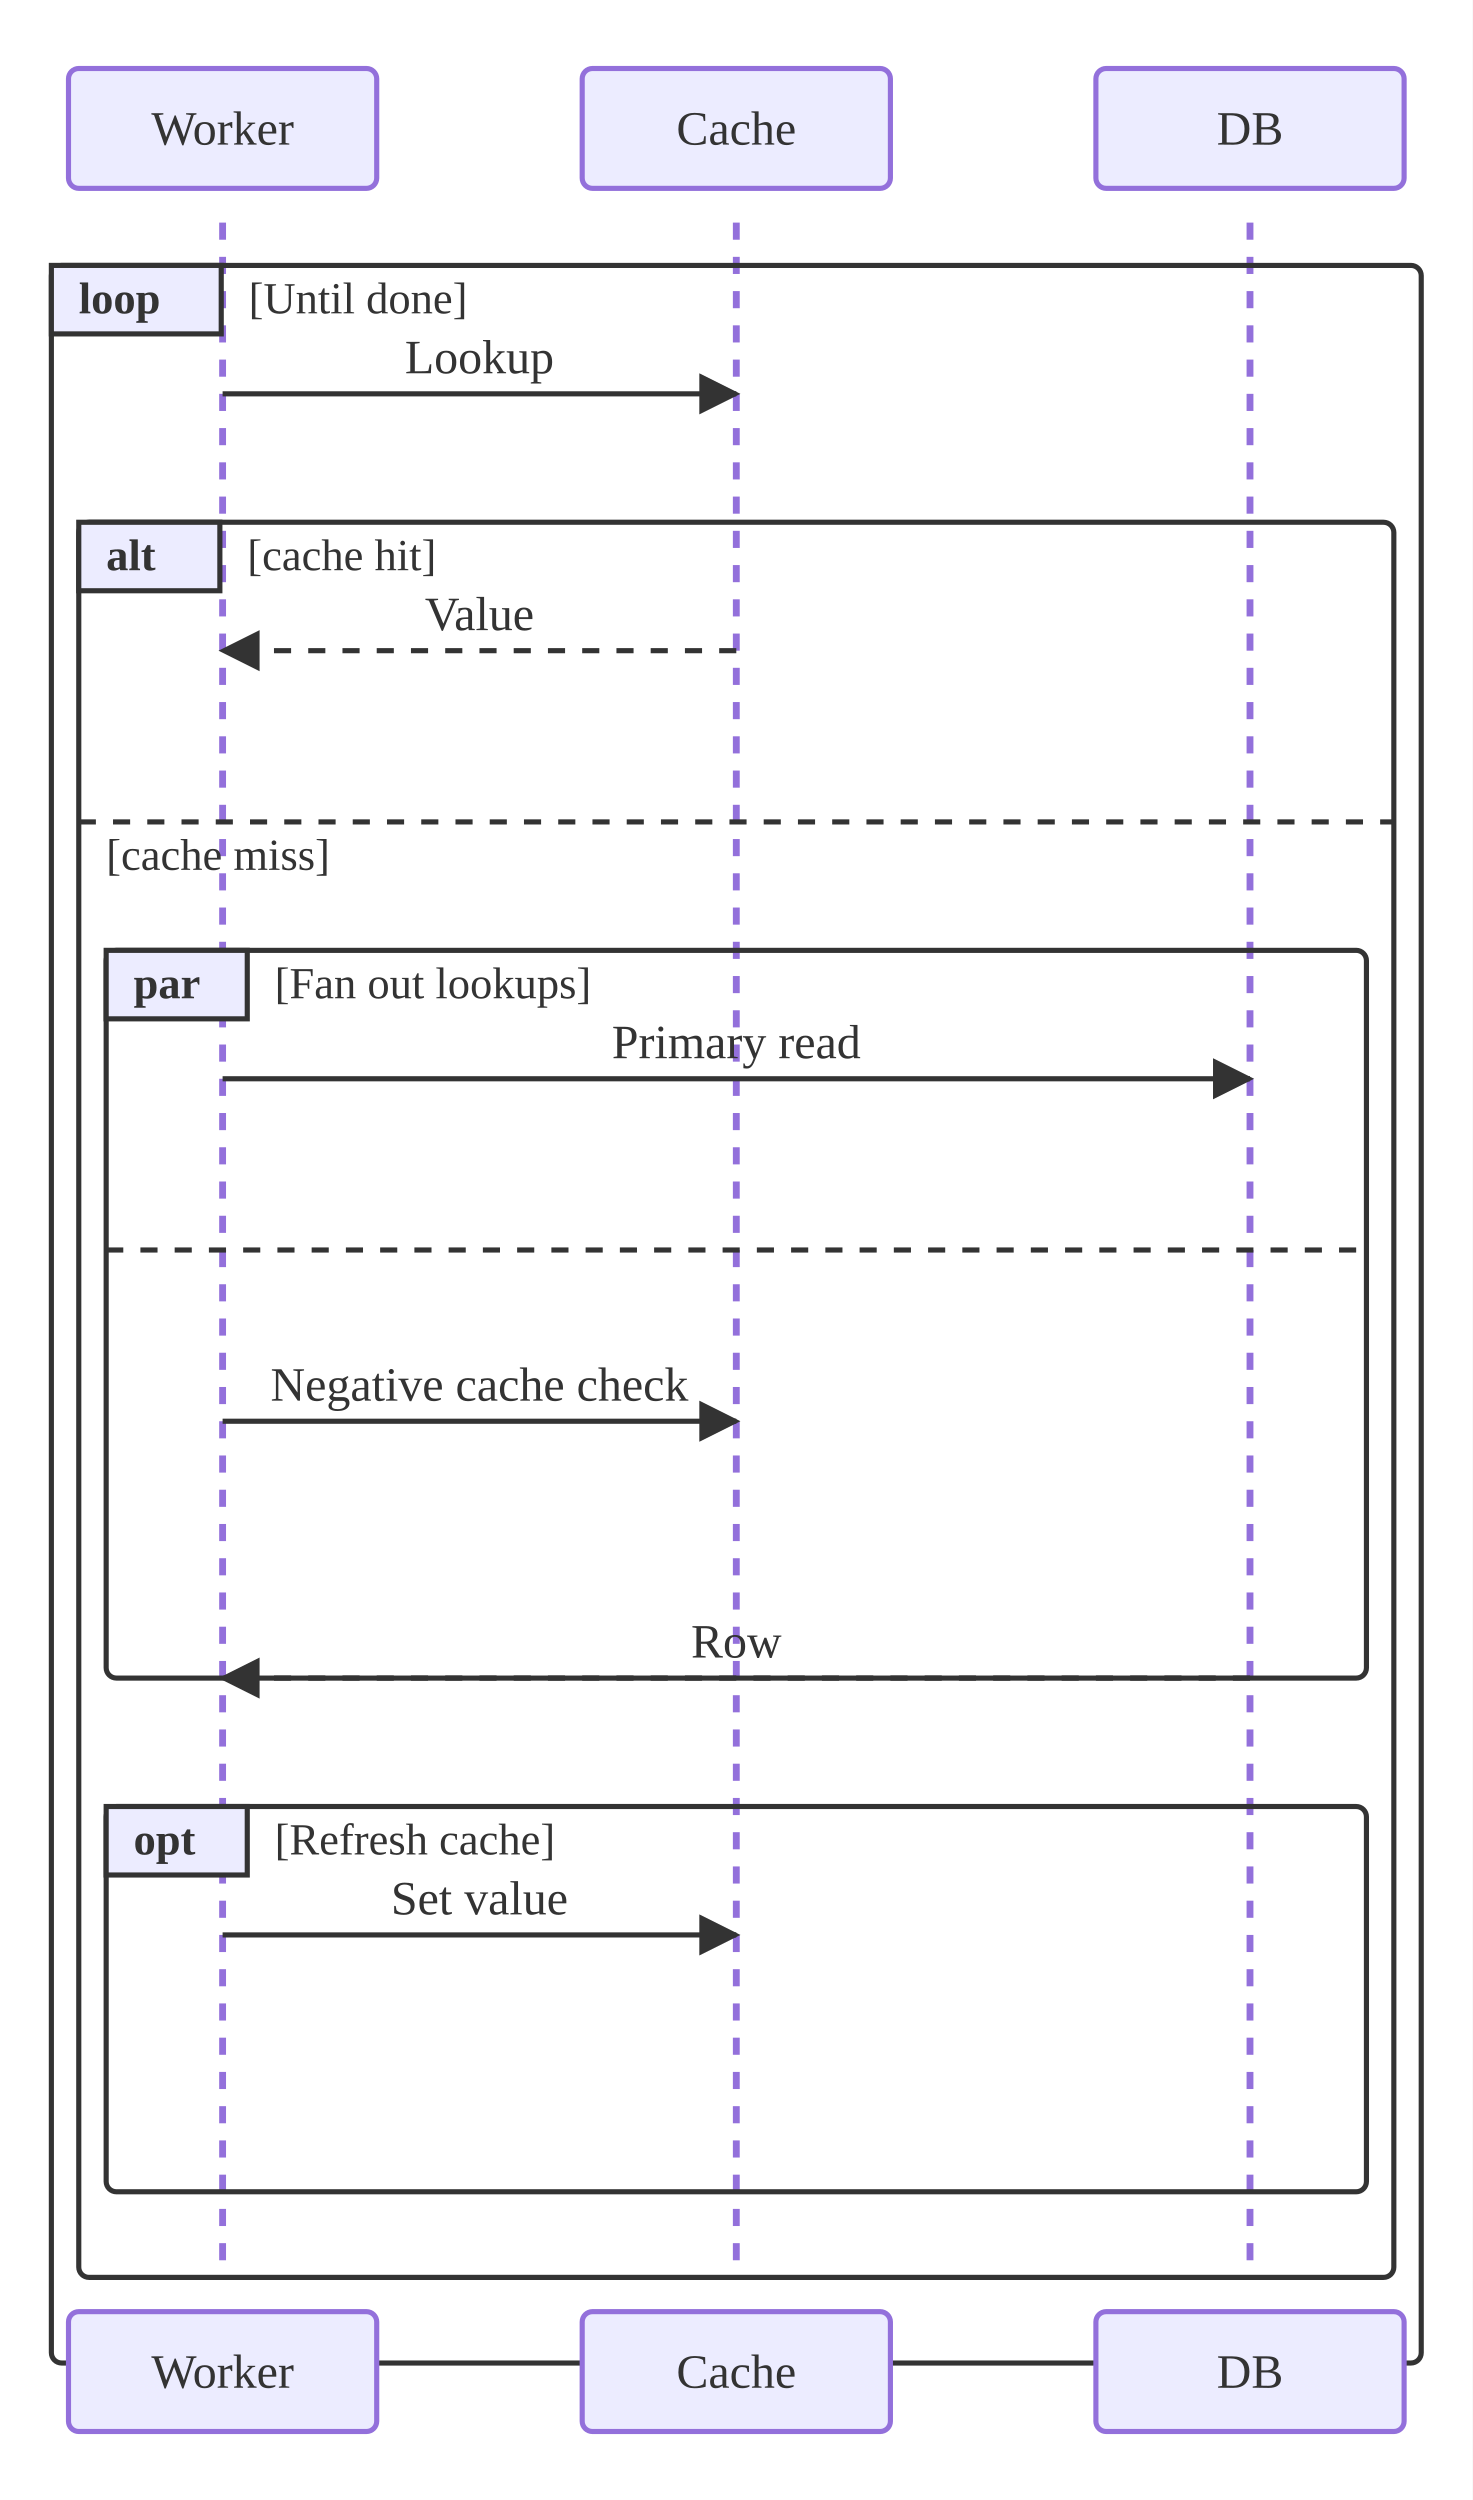
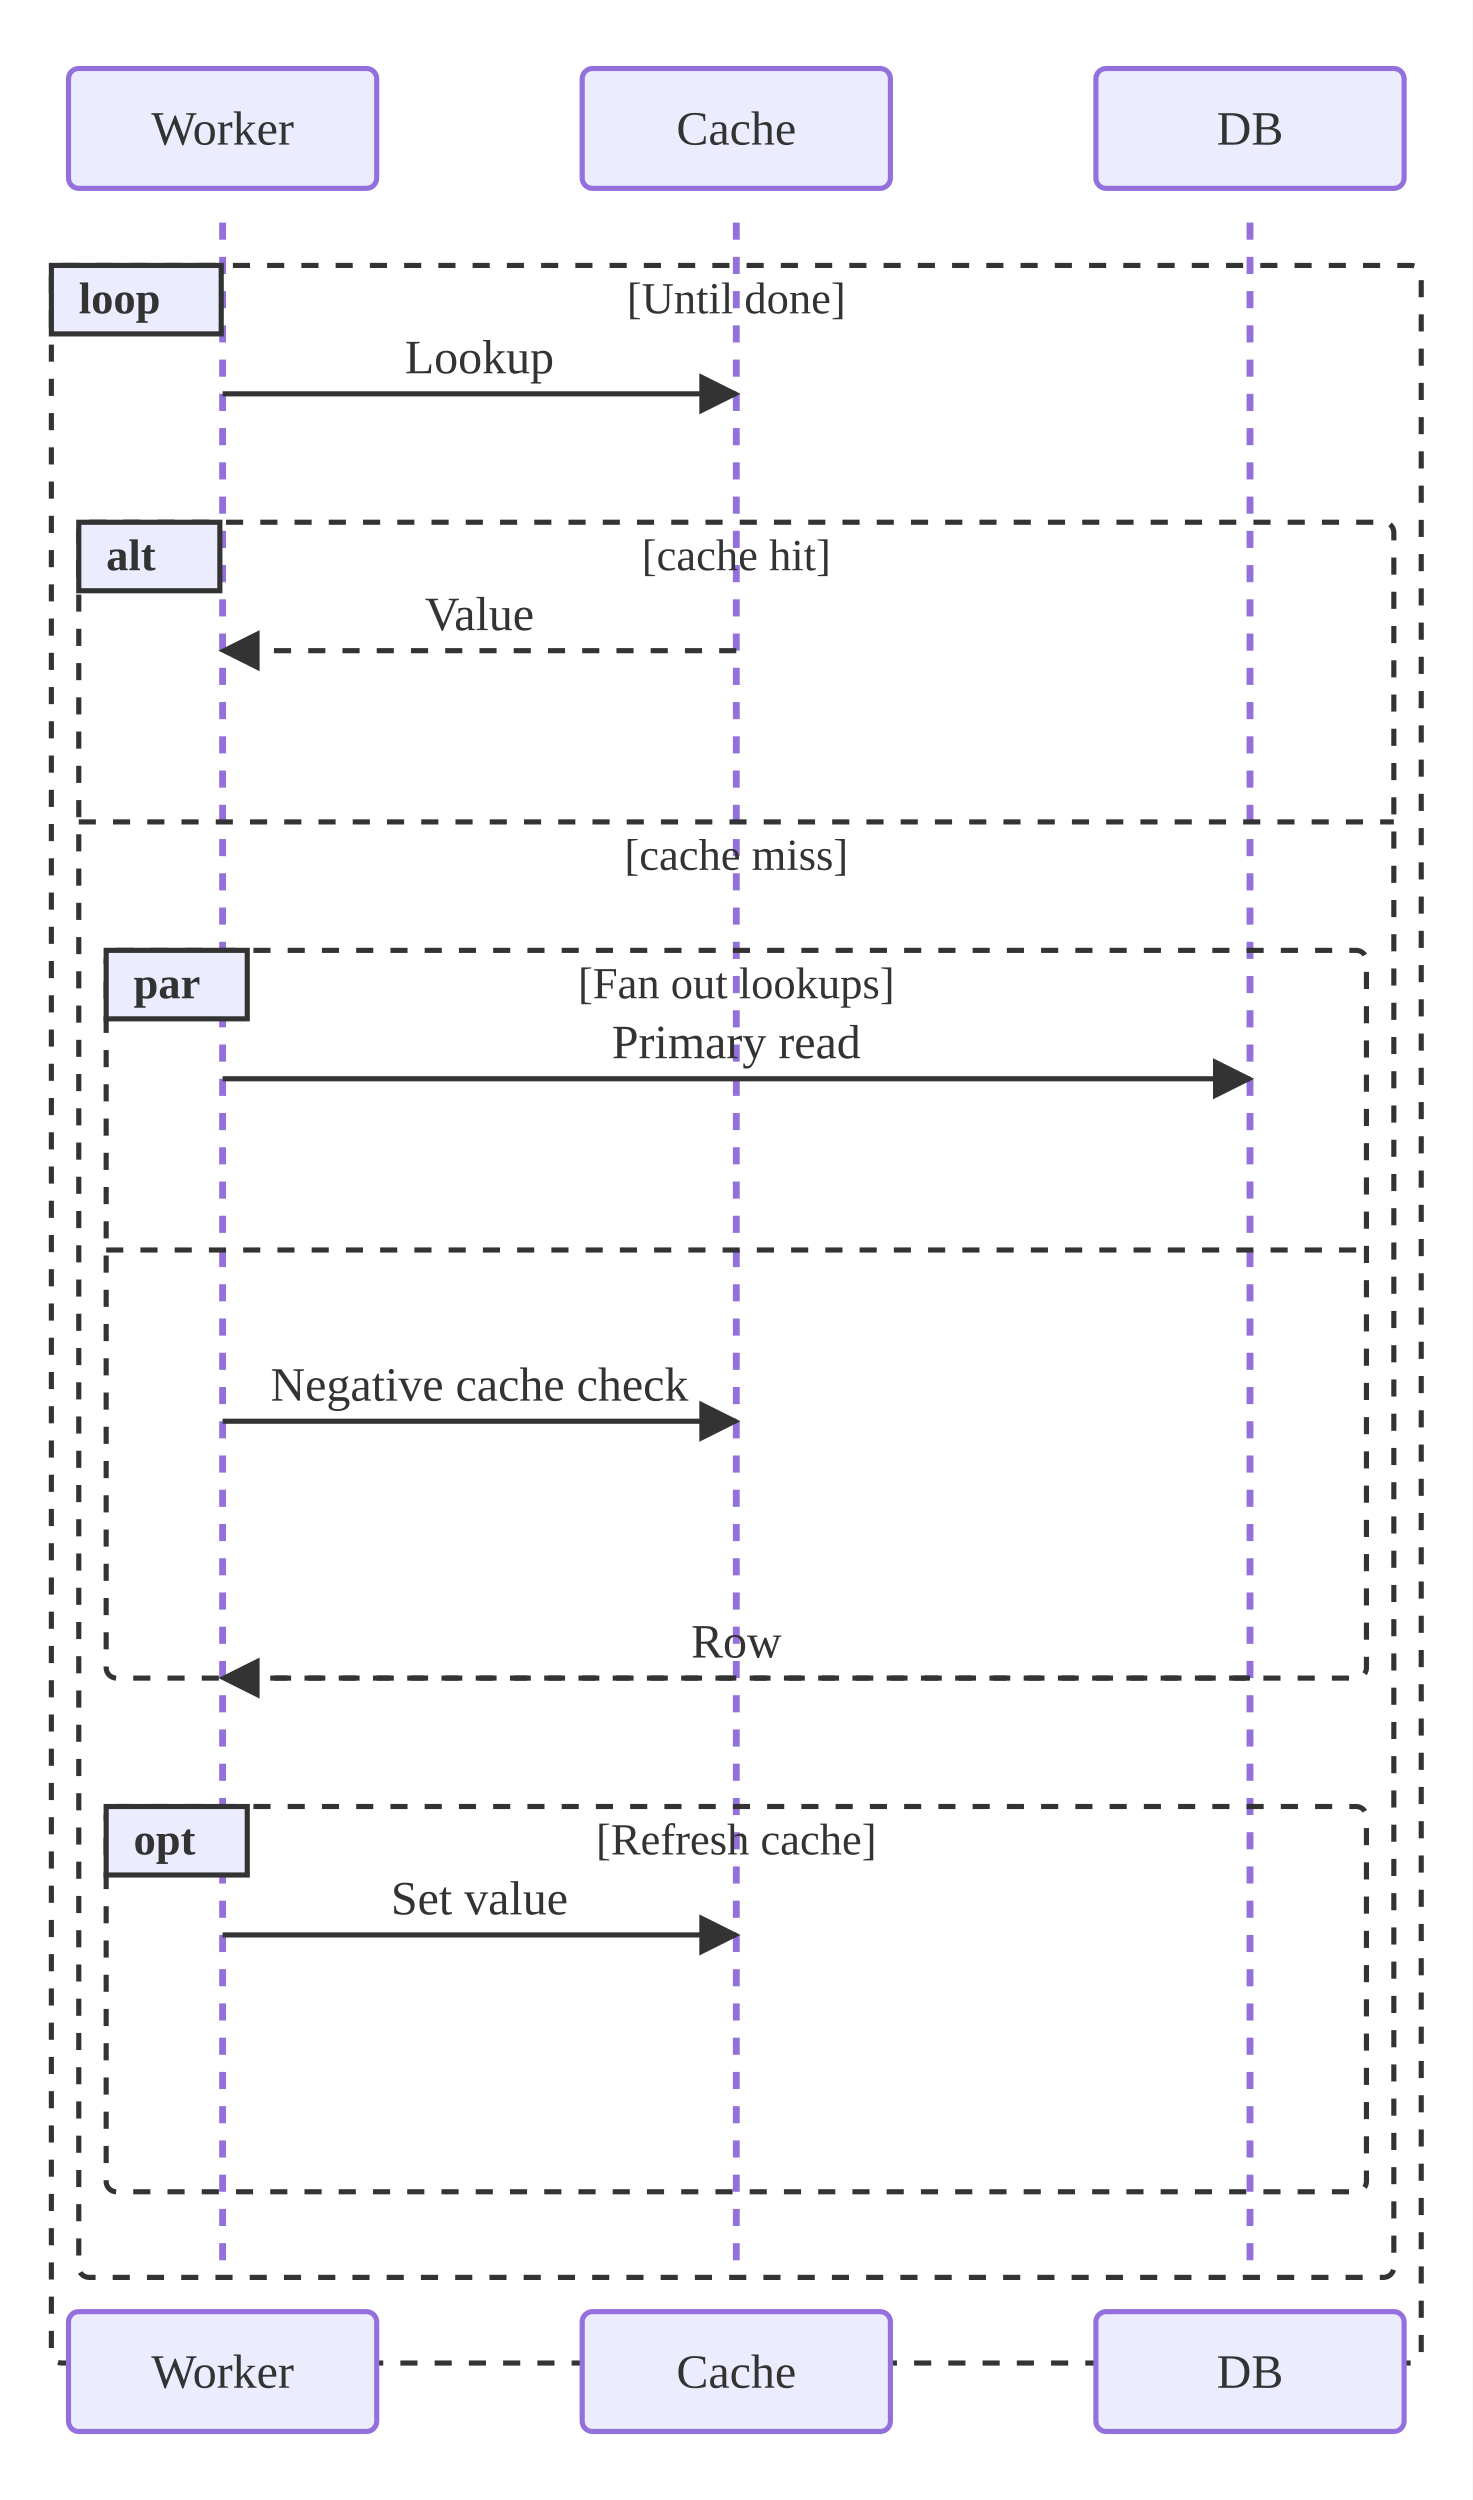
<svg xmlns="http://www.w3.org/2000/svg" viewBox="0 0 430.00 730.00">
  <defs>
    <marker id="seq-arrow-solid" viewBox="0 0 10 10" refX="9.00" refY="5.00" markerWidth="8.00" markerHeight="8.00" orient="auto">
      <polygon points="0,0 10,5 0,10" style="fill:#333" />
    </marker>
    <marker id="seq-arrow-dashed" viewBox="0 0 10 10" refX="9.00" refY="5.00" markerWidth="8.00" markerHeight="8.00" orient="auto">
      <polygon points="0,0 10,5 0,10" style="fill:#333" />
    </marker>
    <marker id="seq-arrow-solid-cross" viewBox="0 0 10 10" refX="5.00" refY="5.00" markerWidth="10.00" markerHeight="10.00" orient="auto">
      <path d="M2,2 L8,8 M2,8 L8,2" style="stroke:#333;stroke-width:1.5;fill:none" />
    </marker>
    <marker id="seq-arrow-dashed-cross" viewBox="0 0 10 10" refX="5.00" refY="5.00" markerWidth="10.00" markerHeight="10.00" orient="auto">
      <path d="M2,2 L8,8 M2,8 L8,2" style="stroke:#333;stroke-width:1.5;fill:none" />
    </marker>
    <marker id="seq-arrow-solid-open" viewBox="0 0 10 10" refX="10.00" refY="5.00" markerWidth="8.00" markerHeight="8.00" orient="auto">
      <polyline points="0,1 10,5 0,9" style="stroke:#333;stroke-width:1.5;fill:none" />
    </marker>
    <marker id="seq-arrow-dashed-open" viewBox="0 0 10 10" refX="10.00" refY="5.00" markerWidth="8.00" markerHeight="8.00" orient="auto">
      <polyline points="0,1 10,5 0,9" style="stroke:#333;stroke-width:1.5;fill:none" />
    </marker>
  </defs>
  <rect x="0.00" y="0.00" width="430.00" height="730.00" style="fill:white;stroke:none" />
  <line x1="65.00" y1="65.00" x2="65.00" y2="665.00" style="stroke:#9370DB;stroke-width:2.0;stroke-dasharray:5,5" />
  <line x1="215.00" y1="65.00" x2="215.00" y2="665.00" style="stroke:#9370DB;stroke-width:2.0;stroke-dasharray:5,5" />
  <line x1="365.00" y1="65.00" x2="365.00" y2="665.00" style="stroke:#9370DB;stroke-width:2.0;stroke-dasharray:5,5" />
  <line x1="65.00" y1="115.00" x2="215.00" y2="115.00" style="stroke:#333;stroke-width:1.5;fill:none" marker-end="url(#seq-arrow-solid)" />
  <text x="140.00" y="109.00" text-anchor="middle" dominant-baseline="auto" style="fill:#333;font-size:14px">Lookup</text>
  <line x1="215.00" y1="190.00" x2="65.00" y2="190.00" style="stroke:#333;stroke-width:1.5;fill:none;stroke-dasharray:5,5" marker-end="url(#seq-arrow-dashed)" />
  <text x="140.00" y="184.00" text-anchor="middle" dominant-baseline="auto" style="fill:#333;font-size:14px">Value</text>
  <line x1="65.00" y1="315.00" x2="365.00" y2="315.00" style="stroke:#333;stroke-width:1.5;fill:none" marker-end="url(#seq-arrow-solid)" />
  <text x="215.00" y="309.00" text-anchor="middle" dominant-baseline="auto" style="fill:#333;font-size:14px">Primary read</text>
  <line x1="65.00" y1="415.00" x2="215.00" y2="415.00" style="stroke:#333;stroke-width:1.5;fill:none" marker-end="url(#seq-arrow-solid)" />
  <text x="140.00" y="409.00" text-anchor="middle" dominant-baseline="auto" style="fill:#333;font-size:14px">Negative cache check</text>
-   <rect x="31.00" y="277.50" width="368.00" height="212.50" rx="3.00" ry="3.00" style="fill:none;stroke:#333;stroke-width:1.5" />
+   <rect x="31.00" y="277.50" width="368.00" height="212.50" rx="3.00" ry="3.00" style="fill:none;stroke:#333;stroke-width:1.5;stroke-dasharray:5,5" />
  <rect x="31.00" y="277.50" width="41.20" height="20.00" style="fill:#ECECFF;stroke:#333;stroke-width:1.5" />
  <text x="39.00" y="291.50" text-anchor="start" dominant-baseline="auto" style="fill:#333;font-size:13px;font-weight:bold">par</text>
-   <text x="80.20" y="291.50" text-anchor="start" dominant-baseline="auto" style="fill:#333;font-size:13px">[Fan out lookups]</text>
+   <text x="215.00" y="291.50" text-anchor="middle" dominant-baseline="auto" style="fill:#333;font-size:13px">[Fan out lookups]</text>
  <line x1="31.00" y1="365.00" x2="399.00" y2="365.00" style="stroke:#333;stroke-width:1.5;stroke-dasharray:5,5" />
  <line x1="365.00" y1="490.00" x2="65.00" y2="490.00" style="stroke:#333;stroke-width:1.5;fill:none;stroke-dasharray:5,5" marker-end="url(#seq-arrow-dashed)" />
  <text x="215.00" y="484.00" text-anchor="middle" dominant-baseline="auto" style="fill:#333;font-size:14px">Row</text>
  <line x1="65.00" y1="565.00" x2="215.00" y2="565.00" style="stroke:#333;stroke-width:1.5;fill:none" marker-end="url(#seq-arrow-solid)" />
  <text x="140.00" y="559.00" text-anchor="middle" dominant-baseline="auto" style="fill:#333;font-size:14px">Set value</text>
-   <rect x="31.00" y="527.50" width="368.00" height="112.50" rx="3.00" ry="3.00" style="fill:none;stroke:#333;stroke-width:1.5" />
+   <rect x="31.00" y="527.50" width="368.00" height="112.50" rx="3.00" ry="3.00" style="fill:none;stroke:#333;stroke-width:1.5;stroke-dasharray:5,5" />
  <rect x="31.00" y="527.50" width="41.20" height="20.00" style="fill:#ECECFF;stroke:#333;stroke-width:1.5" />
  <text x="39.00" y="541.50" text-anchor="start" dominant-baseline="auto" style="fill:#333;font-size:13px;font-weight:bold">opt</text>
-   <text x="80.20" y="541.50" text-anchor="start" dominant-baseline="auto" style="fill:#333;font-size:13px">[Refresh cache]</text>
-   <rect x="23.00" y="152.50" width="384.00" height="512.50" rx="3.00" ry="3.00" style="fill:none;stroke:#333;stroke-width:1.5" />
+   <text x="215.00" y="541.50" text-anchor="middle" dominant-baseline="auto" style="fill:#333;font-size:13px">[Refresh cache]</text>
+   <rect x="23.00" y="152.50" width="384.00" height="512.50" rx="3.00" ry="3.00" style="fill:none;stroke:#333;stroke-width:1.5;stroke-dasharray:5,5" />
  <rect x="23.00" y="152.50" width="41.20" height="20.00" style="fill:#ECECFF;stroke:#333;stroke-width:1.5" />
  <text x="31.00" y="166.50" text-anchor="start" dominant-baseline="auto" style="fill:#333;font-size:13px;font-weight:bold">alt</text>
-   <text x="72.20" y="166.50" text-anchor="start" dominant-baseline="auto" style="fill:#333;font-size:13px">[cache hit]</text>
+   <text x="215.00" y="166.50" text-anchor="middle" dominant-baseline="auto" style="fill:#333;font-size:13px">[cache hit]</text>
  <line x1="23.00" y1="240.00" x2="407.00" y2="240.00" style="stroke:#333;stroke-width:1.5;stroke-dasharray:5,5" />
-   <text x="31.00" y="254.00" text-anchor="start" dominant-baseline="auto" style="fill:#333;font-size:13px">[cache miss]</text>
-   <rect x="15.00" y="77.50" width="400.00" height="612.50" rx="3.00" ry="3.00" style="fill:none;stroke:#333;stroke-width:1.5" />
+   <text x="215.00" y="254.00" text-anchor="middle" dominant-baseline="auto" style="fill:#333;font-size:13px">[cache miss]</text>
+   <rect x="15.00" y="77.50" width="400.00" height="612.50" rx="3.00" ry="3.00" style="fill:none;stroke:#333;stroke-width:1.5;stroke-dasharray:5,5" />
  <rect x="15.00" y="77.50" width="49.60" height="20.00" style="fill:#ECECFF;stroke:#333;stroke-width:1.5" />
  <text x="23.00" y="91.50" text-anchor="start" dominant-baseline="auto" style="fill:#333;font-size:13px;font-weight:bold">loop</text>
-   <text x="72.60" y="91.50" text-anchor="start" dominant-baseline="auto" style="fill:#333;font-size:13px">[Until done]</text>
+   <text x="215.00" y="91.50" text-anchor="middle" dominant-baseline="auto" style="fill:#333;font-size:13px">[Until done]</text>
  <rect x="20.00" y="20.00" width="90.00" height="35.00" rx="3.00" ry="3.00" style="fill:#ECECFF;stroke:#9370DB;stroke-width:1.5" />
  <text x="65.00" y="37.50" text-anchor="middle" dominant-baseline="central" style="fill:#333;font-size:14px">Worker</text>
  <rect x="20.00" y="675.00" width="90.00" height="35.00" rx="3.00" ry="3.00" style="fill:#ECECFF;stroke:#9370DB;stroke-width:1.5" />
  <text x="65.00" y="692.50" text-anchor="middle" dominant-baseline="central" style="fill:#333;font-size:14px">Worker</text>
  <rect x="170.00" y="20.00" width="90.00" height="35.00" rx="3.00" ry="3.00" style="fill:#ECECFF;stroke:#9370DB;stroke-width:1.5" />
  <text x="215.00" y="37.50" text-anchor="middle" dominant-baseline="central" style="fill:#333;font-size:14px">Cache</text>
  <rect x="170.00" y="675.00" width="90.00" height="35.00" rx="3.00" ry="3.00" style="fill:#ECECFF;stroke:#9370DB;stroke-width:1.5" />
  <text x="215.00" y="692.50" text-anchor="middle" dominant-baseline="central" style="fill:#333;font-size:14px">Cache</text>
  <rect x="320.00" y="20.00" width="90.00" height="35.00" rx="3.00" ry="3.00" style="fill:#ECECFF;stroke:#9370DB;stroke-width:1.5" />
  <text x="365.00" y="37.50" text-anchor="middle" dominant-baseline="central" style="fill:#333;font-size:14px">DB</text>
  <rect x="320.00" y="675.00" width="90.00" height="35.00" rx="3.00" ry="3.00" style="fill:#ECECFF;stroke:#9370DB;stroke-width:1.5" />
  <text x="365.00" y="692.50" text-anchor="middle" dominant-baseline="central" style="fill:#333;font-size:14px">DB</text>
</svg>
